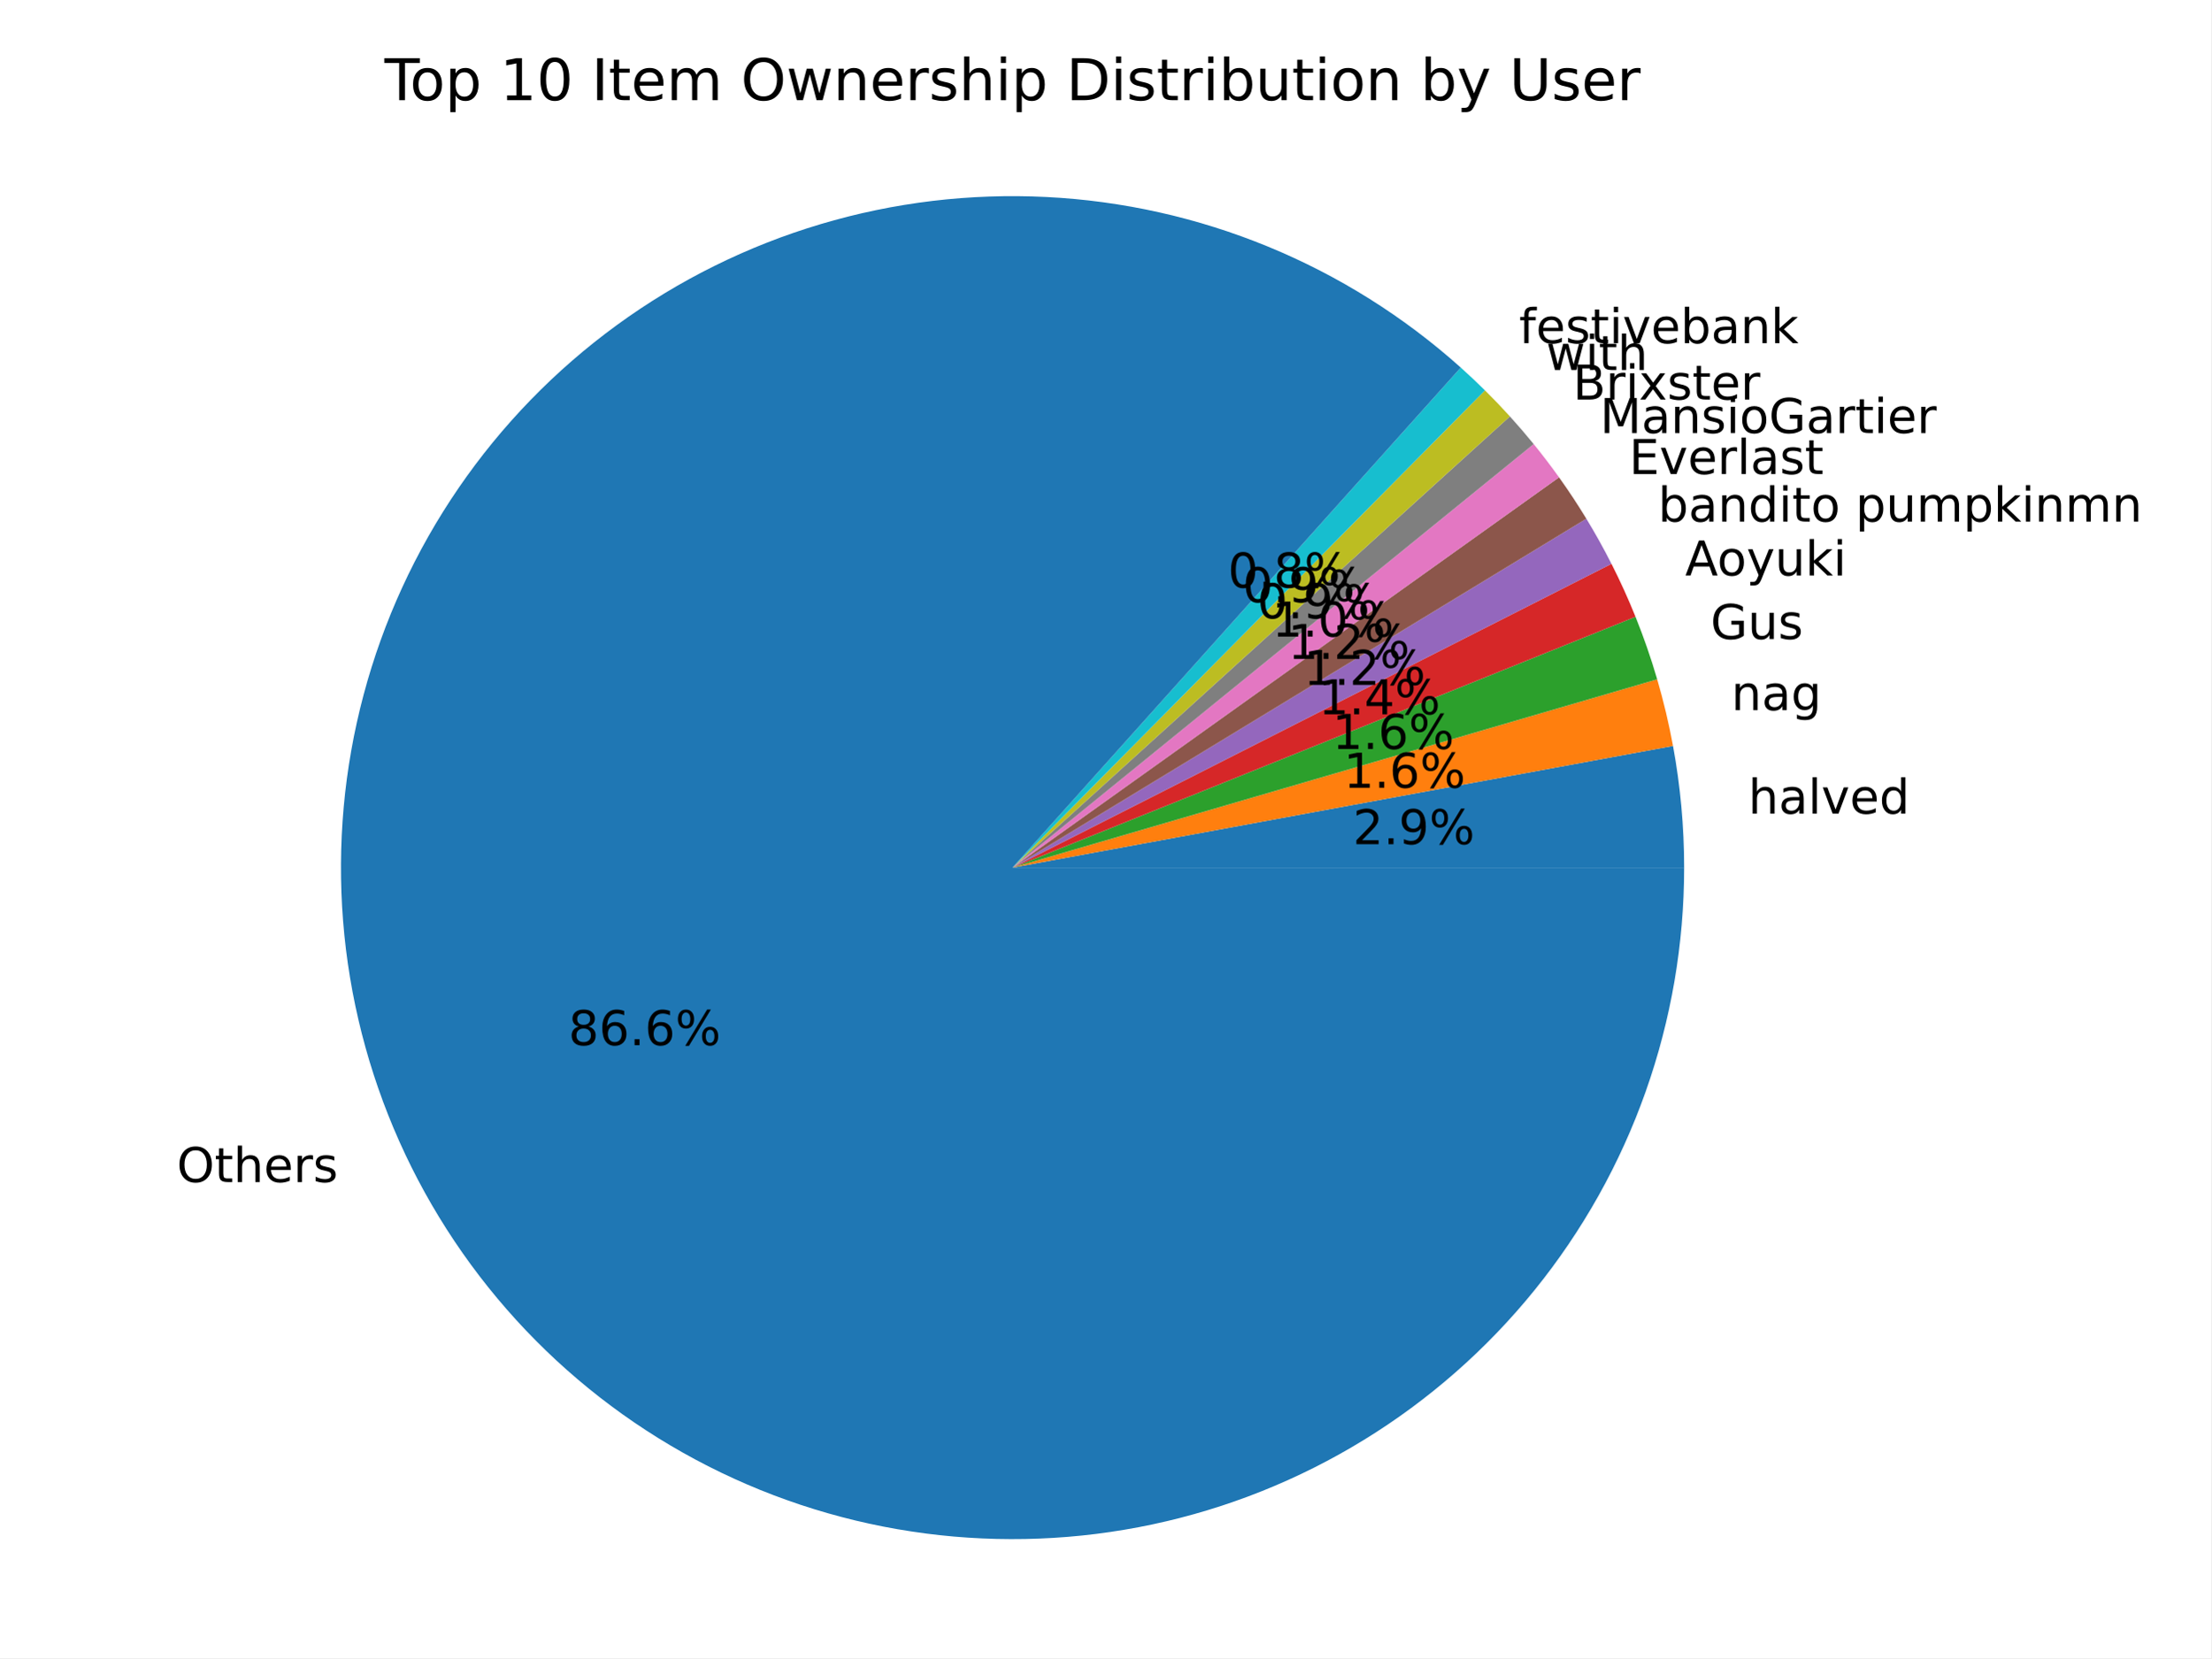
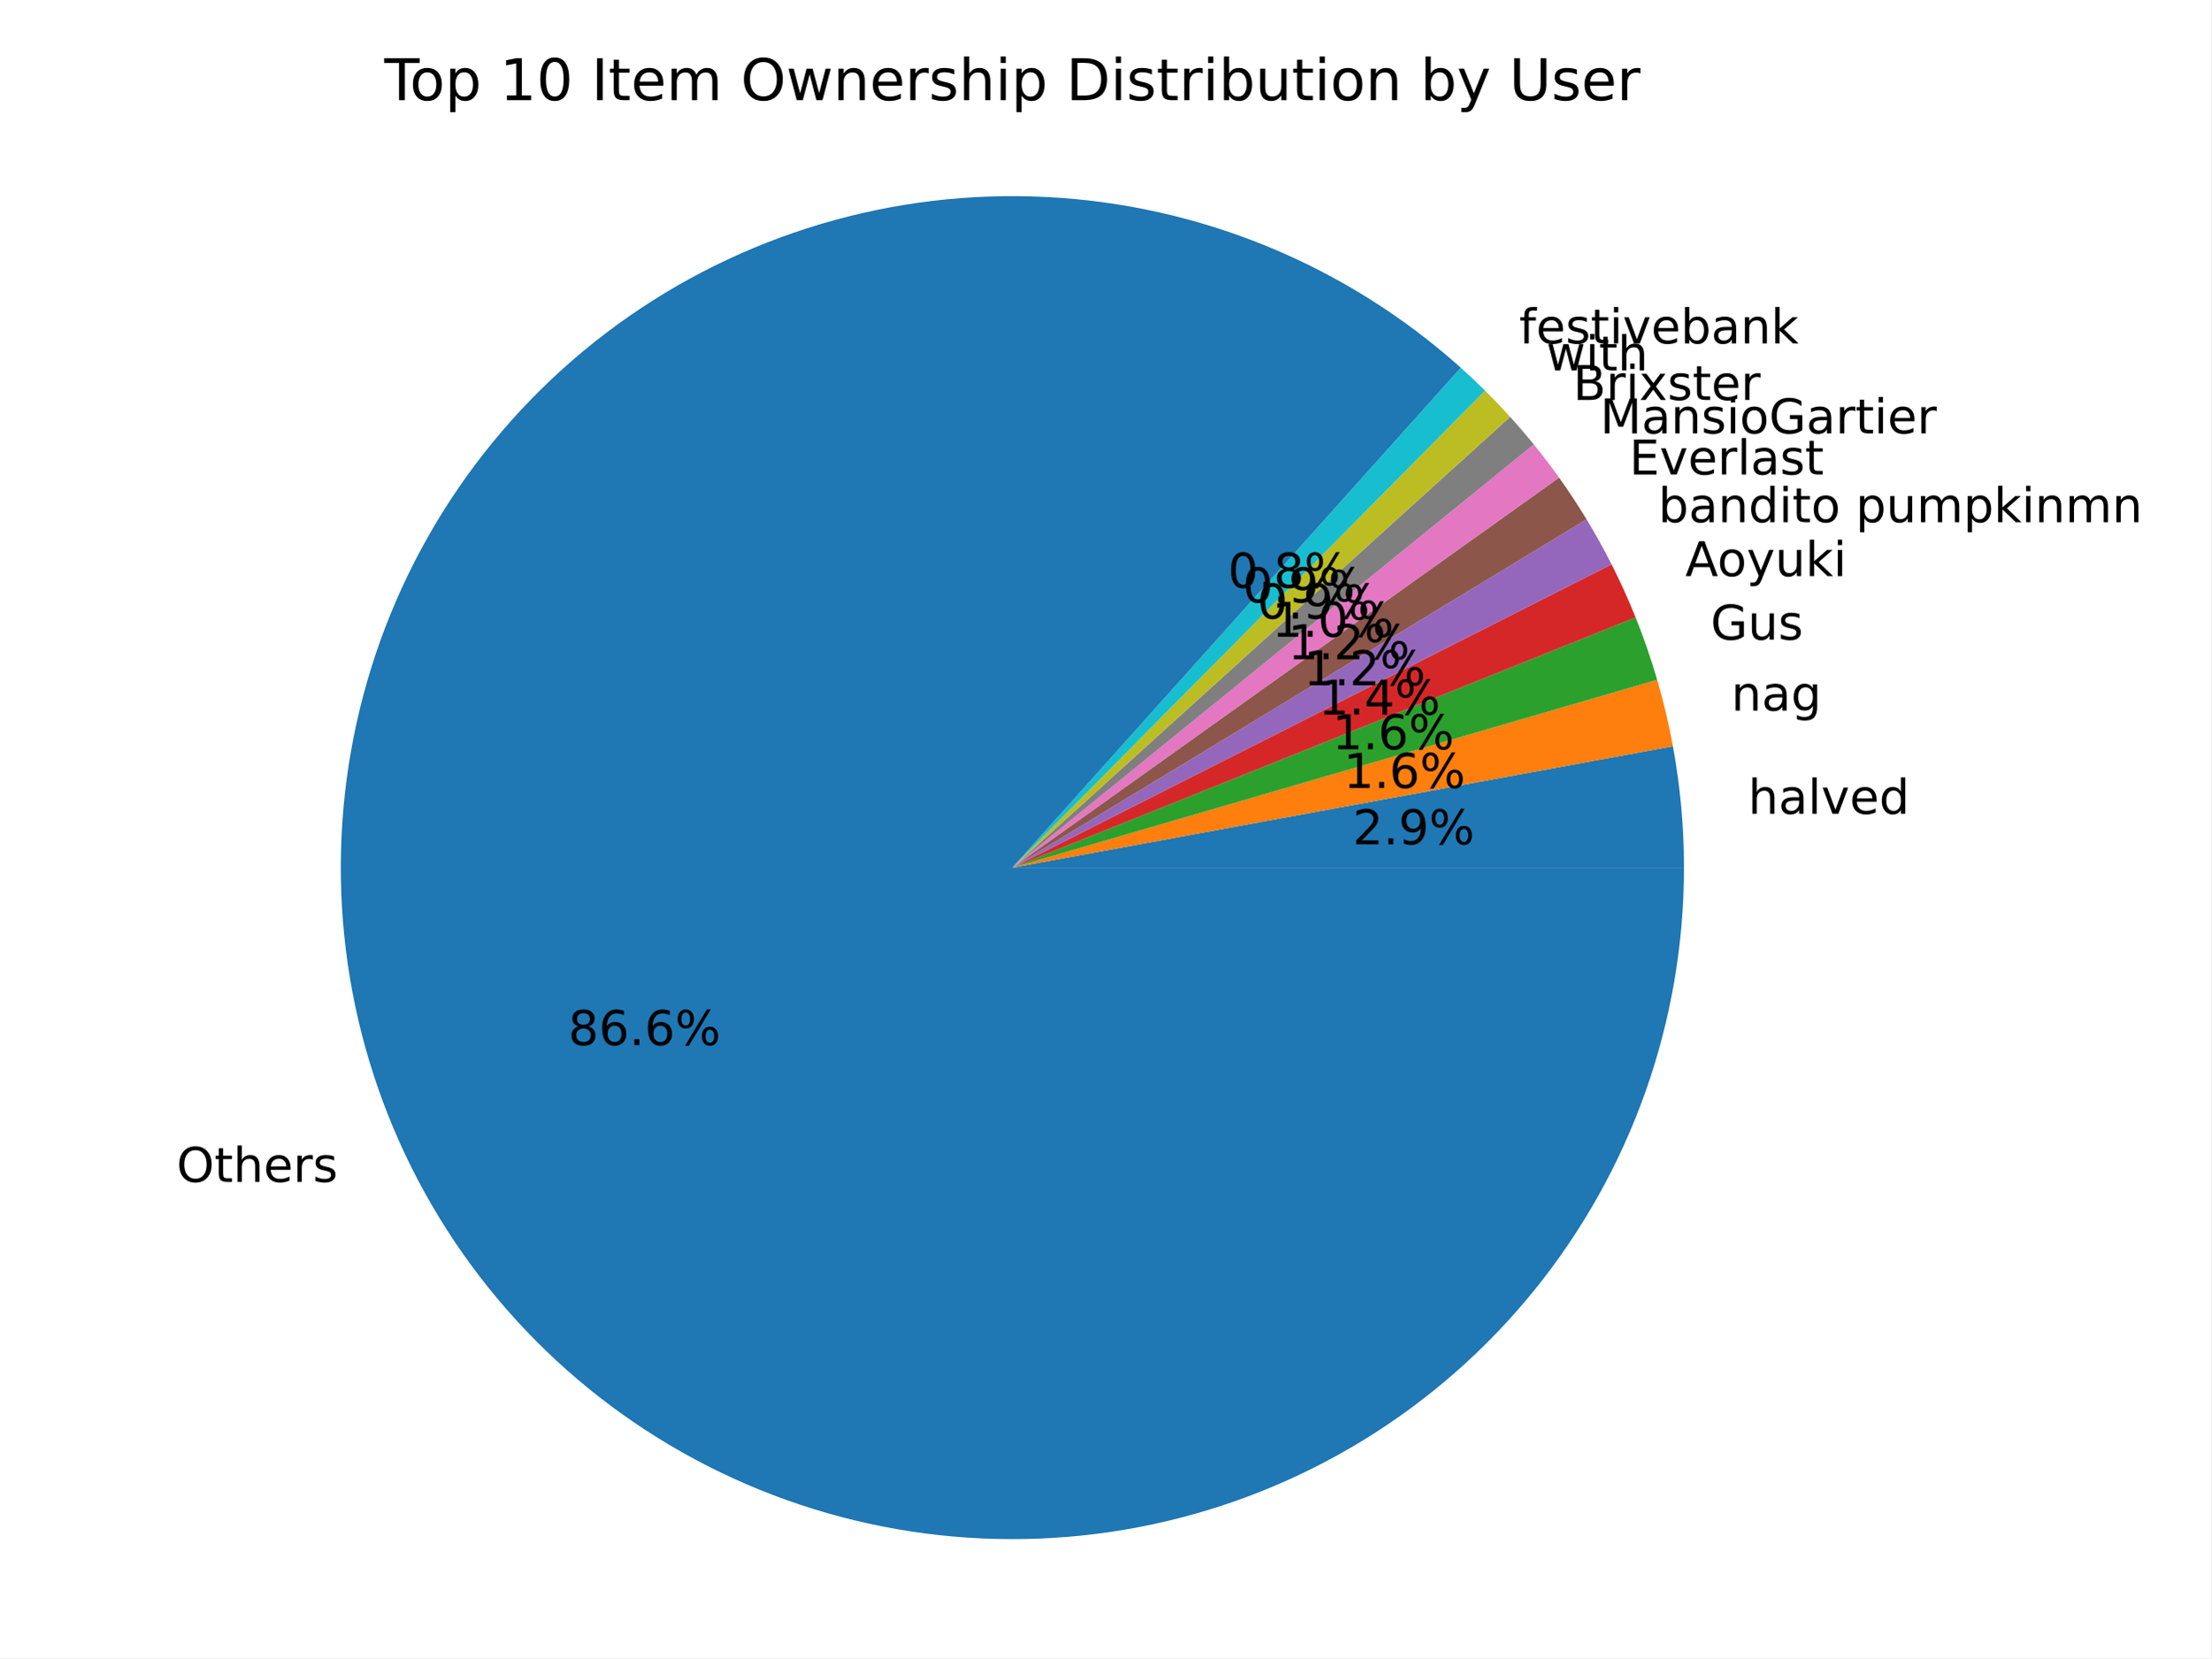
<svg xmlns="http://www.w3.org/2000/svg" xmlns:xlink="http://www.w3.org/1999/xlink" width="460.8pt" height="345.6pt" viewBox="0 0 460.8 345.6" version="1.1">
  <defs>
    <style type="text/css">*{stroke-linejoin: round; stroke-linecap: butt}</style>
  </defs>
  <g id="figure_1">
    <g id="patch_1">
      <path d="M 0 345.6  L 460.8 345.6  L 460.8 0  L 0 0  z " style="fill: #ffffff" />
    </g>
    <g id="axes_1">
      <g id="patch_2">
-         <path d="M 350.981 180.84  C 350.981 176.588 350.787 172.337 350.4 168.103  C 350.013 163.868 349.433 159.653 348.663 155.471  L 211.017 180.84  z " style="fill: #1f77b4" />
+         <path d="M 350.949 180.84  C 350.949 176.599 350.756 172.36 350.371 168.137  C 349.986 163.913 349.41 159.709 348.643 155.538  L 210.985 180.84  z " style="fill: #1f77b4" />
      </g>
      <g id="patch_3">
-         <path d="M 348.663 155.471  C 348.231 153.131 347.74 150.802 347.19 148.487  C 346.64 146.171 346.031 143.87 345.364 141.586  L 211.017 180.84  z " style="fill: #ff7f0e" />
+         <path d="M 348.643 155.538  C 348.214 153.204 347.726 150.881 347.179 148.572  C 346.631 146.262 346.026 143.967 345.362 141.689  L 210.985 180.84  z " style="fill: #ff7f0e" />
      </g>
      <g id="patch_4">
-         <path d="M 345.364 141.586  C 344.718 139.378 344.019 137.185 343.265 135.011  C 342.512 132.837 341.705 130.682 340.845 128.548  L 211.017 180.84  z " style="fill: #2ca02c" />
+         <path d="M 345.362 141.689  C 344.72 139.485 344.024 137.298 343.274 135.129  C 342.525 132.961 341.722 130.81 340.867 128.681  L 210.985 180.84  z " style="fill: #2ca02c" />
      </g>
      <g id="patch_5">
-         <path d="M 340.845 128.548  C 340.09 126.673 339.295 124.815 338.459 122.975  C 337.624 121.135 336.749 119.313 335.834 117.511  L 211.017 180.84  z " style="fill: #d62728" />
+         <path d="M 340.867 128.681  C 340.113 126.802 339.318 124.941 338.483 123.097  C 337.647 121.253 336.772 119.427 335.858 117.621  L 210.985 180.84  z " style="fill: #d62728" />
      </g>
      <g id="patch_6">
-         <path d="M 335.834 117.511  C 335.023 115.911 334.18 114.328 333.308 112.761  C 332.436 111.194 331.533 109.644 330.601 108.111  L 211.017 180.84  z " style="fill: #9467bd" />
+         <path d="M 335.858 117.621  C 335.05 116.025 334.212 114.445 333.343 112.881  C 332.475 111.318 331.576 109.771 330.649 108.242  L 210.985 180.84  z " style="fill: #9467bd" />
      </g>
      <g id="patch_7">
-         <path d="M 330.601 108.111  C 329.706 106.639 328.783 105.183 327.834 103.744  C 326.885 102.306 325.909 100.885 324.907 99.483  L 211.017 180.84  z " style="fill: #8c564b" />
+         <path d="M 330.649 108.242  C 329.748 106.757 328.82 105.29 327.865 103.84  C 326.909 102.39 325.927 100.958 324.919 99.544  L 210.985 180.84  z " style="fill: #8c564b" />
      </g>
      <g id="patch_8">
-         <path d="M 324.907 99.483  C 324.063 98.301 323.2 97.133 322.32 95.978  C 321.439 94.823 320.541 93.682 319.625 92.555  L 211.017 180.84  z " style="fill: #e377c2" />
+         <path d="M 324.919 99.544  C 324.078 98.365 323.218 97.199 322.341 96.047  C 321.463 94.895 320.568 93.756 319.655 92.632  L 210.985 180.84  z " style="fill: #e377c2" />
      </g>
      <g id="patch_9">
-         <path d="M 319.625 92.555  C 318.825 91.571 318.011 90.597 317.184 89.635  C 316.358 88.673 315.518 87.722 314.666 86.782  L 211.017 180.84  z " style="fill: #7f7f7f" />
+         <path d="M 319.655 92.632  C 318.858 91.649 318.047 90.678 317.224 89.718  C 316.4 88.757 315.563 87.808 314.714 86.871  L 210.985 180.84  z " style="fill: #7f7f7f" />
      </g>
      <g id="patch_10">
-         <path d="M 314.666 86.782  C 313.825 85.856 312.972 84.941 312.107 84.037  C 311.241 83.134 310.364 82.242 309.475 81.362  L 211.017 180.84  z " style="fill: #bcbd22" />
+         <path d="M 314.714 86.871  C 313.87 85.94 313.014 85.02 312.146 84.112  C 311.278 83.204 310.397 82.307 309.505 81.423  L 210.985 180.84  z " style="fill: #bcbd22" />
      </g>
      <g id="patch_11">
-         <path d="M 309.475 81.362  C 308.654 80.549 307.823 79.747 306.983 78.955  C 306.142 78.164 305.292 77.382 304.432 76.612  L 211.017 180.84  z " style="fill: #17becf" />
+         <path d="M 309.505 81.423  C 308.681 80.606 307.846 79.8 307.002 79.004  C 306.158 78.207 305.303 77.422 304.44 76.647  L 210.985 180.84  z " style="fill: #17becf" />
      </g>
      <g id="patch_12">
-         <path d="M 304.432 76.612  C 292.584 65.993 279.012 57.472 264.3 51.415  C 249.588 45.359 233.951 41.854 218.061 41.054  C 202.171 40.253 186.261 42.167 171.015 46.715  C 155.769 51.262 141.409 58.375 128.554 67.749  C 115.698 77.123 104.535 88.62 95.544 101.746  C 86.554 114.872 79.867 129.436 75.771 144.809  C 71.675 160.183 70.231 176.143 71.499 192.002  C 72.768 207.861 76.732 223.388 83.22 237.915  C 89.708 252.442 98.625 265.757 109.588 277.287  C 120.552 288.816 133.401 298.393 147.583 305.603  C 161.765 312.814 177.073 317.554 192.848 319.619  C 208.623 321.685 224.636 321.045 240.196 317.728  C 255.756 314.412 270.638 308.466 284.2 300.147  C 297.761 291.828 309.806 281.258 319.815 268.891  C 329.824 256.524 337.651 242.54 342.96 227.542  C 348.268 212.544 350.981 196.75 350.981 180.84  L 211.017 180.84  z " style="fill: #1f77b4" />
+         <path d="M 304.44 76.647  C 292.595 66.023 279.025 57.497 264.314 51.434  C 249.604 45.372 233.966 41.862 218.076 41.056  C 202.185 40.25 186.273 42.16 171.024 46.702  C 155.776 51.245 141.413 58.355 128.554 67.726  C 115.695 77.096 104.528 88.592 95.533 101.716  C 86.538 114.841 79.847 129.403 75.748 144.777  C 71.648 160.151 70.2 176.112 71.465 191.972  C 72.731 207.833 76.691 223.362 83.177 237.891  C 89.663 252.42 98.578 265.738 109.54 277.27  C 120.502 288.802 133.351 298.381 147.533 305.594  C 161.715 312.807 177.024 317.55 192.8 319.617  C 208.576 321.685 224.59 321.047 240.151 317.731  C 255.713 314.416 270.596 308.471 284.159 300.152  C 297.723 291.834 309.769 281.263 319.779 268.896  C 329.789 256.528 337.617 242.544 342.927 227.545  C 348.236 212.546 350.949 196.751 350.949 180.84  L 210.985 180.84  z " style="fill: #1f77b4" />
      </g>
      <g id="matplotlib.axis_1" />
      <g id="matplotlib.axis_2" />
      <g id="text_1">
-         <g transform="translate(364.3385 169.5882) scale(0.1 -0.1)">
+         <g transform="translate(364.31 169.6256) scale(0.1 -0.1)">
          <defs>
            <path id="DejaVuSans-68" d="M 3513 2113  L 3513 0  L 2938 0  L 2938 2094  Q 2938 2591 2744 2837  Q 2550 3084 2163 3084  Q 1697 3084 1428 2787  Q 1159 2491 1159 1978  L 1159 0  L 581 0  L 581 4863  L 1159 4863  L 1159 2956  Q 1366 3272 1645 3428  Q 1925 3584 2291 3584  Q 2894 3584 3203 3211  Q 3513 2838 3513 2113  z " transform="scale(0.015625)" />
            <path id="DejaVuSans-61" d="M 2194 1759  Q 1497 1759 1228 1600  Q 959 1441 959 1056  Q 959 750 1161 570  Q 1363 391 1709 391  Q 2188 391 2477 730  Q 2766 1069 2766 1631  L 2766 1759  L 2194 1759  z M 3341 1997  L 3341 0  L 2766 0  L 2766 531  Q 2569 213 2275 61  Q 1981 -91 1556 -91  Q 1019 -91 701 211  Q 384 513 384 1019  Q 384 1609 779 1909  Q 1175 2209 1959 2209  L 2766 2209  L 2766 2266  Q 2766 2663 2505 2880  Q 2244 3097 1772 3097  Q 1472 3097 1187 3025  Q 903 2953 641 2809  L 641 3341  Q 956 3463 1253 3523  Q 1550 3584 1831 3584  Q 2591 3584 2966 3190  Q 3341 2797 3341 1997  z " transform="scale(0.015625)" />
            <path id="DejaVuSans-6c" d="M 603 4863  L 1178 4863  L 1178 0  L 603 0  L 603 4863  z " transform="scale(0.015625)" />
            <path id="DejaVuSans-76" d="M 191 3500  L 800 3500  L 1894 563  L 2988 3500  L 3597 3500  L 2284 0  L 1503 0  L 191 3500  z " transform="scale(0.015625)" />
            <path id="DejaVuSans-65" d="M 3597 1894  L 3597 1613  L 953 1613  Q 991 1019 1311 708  Q 1631 397 2203 397  Q 2534 397 2845 478  Q 3156 559 3463 722  L 3463 178  Q 3153 47 2828 -22  Q 2503 -91 2169 -91  Q 1331 -91 842 396  Q 353 884 353 1716  Q 353 2575 817 3079  Q 1281 3584 2069 3584  Q 2775 3584 3186 3129  Q 3597 2675 3597 1894  z M 3022 2063  Q 3016 2534 2758 2815  Q 2500 3097 2075 3097  Q 1594 3097 1305 2825  Q 1016 2553 972 2059  L 3022 2063  z " transform="scale(0.015625)" />
            <path id="DejaVuSans-64" d="M 2906 2969  L 2906 4863  L 3481 4863  L 3481 0  L 2906 0  L 2906 525  Q 2725 213 2448 61  Q 2172 -91 1784 -91  Q 1150 -91 751 415  Q 353 922 353 1747  Q 353 2572 751 3078  Q 1150 3584 1784 3584  Q 2172 3584 2448 3432  Q 2725 3281 2906 2969  z M 947 1747  Q 947 1113 1208 752  Q 1469 391 1925 391  Q 2381 391 2643 752  Q 2906 1113 2906 1747  Q 2906 2381 2643 2742  Q 2381 3103 1925 3103  Q 1469 3103 1208 2742  Q 947 2381 947 1747  z " transform="scale(0.015625)" />
          </defs>
          <use xlink:href="#DejaVuSans-68" />
          <use xlink:href="#DejaVuSans-61" x="63.379" />
          <use xlink:href="#DejaVuSans-6c" x="124.658" />
          <use xlink:href="#DejaVuSans-76" x="152.441" />
          <use xlink:href="#DejaVuSans-65" x="211.621" />
          <use xlink:href="#DejaVuSans-64" x="273.145" />
        </g>
      </g>
      <g id="text_2">
-         <g transform="translate(281.9447 175.9569) scale(0.1 -0.1)">
+         <g transform="translate(281.9147 175.9773) scale(0.1 -0.1)">
          <defs>
            <path id="DejaVuSans-32" d="M 1228 531  L 3431 531  L 3431 0  L 469 0  L 469 531  Q 828 903 1448 1529  Q 2069 2156 2228 2338  Q 2531 2678 2651 2914  Q 2772 3150 2772 3378  Q 2772 3750 2511 3984  Q 2250 4219 1831 4219  Q 1534 4219 1204 4116  Q 875 4013 500 3803  L 500 4441  Q 881 4594 1212 4672  Q 1544 4750 1819 4750  Q 2544 4750 2975 4387  Q 3406 4025 3406 3419  Q 3406 3131 3298 2873  Q 3191 2616 2906 2266  Q 2828 2175 2409 1742  Q 1991 1309 1228 531  z " transform="scale(0.015625)" />
            <path id="DejaVuSans-2e" d="M 684 794  L 1344 794  L 1344 0  L 684 0  L 684 794  z " transform="scale(0.015625)" />
            <path id="DejaVuSans-39" d="M 703 97  L 703 672  Q 941 559 1184 500  Q 1428 441 1663 441  Q 2288 441 2617 861  Q 2947 1281 2994 2138  Q 2813 1869 2534 1725  Q 2256 1581 1919 1581  Q 1219 1581 811 2004  Q 403 2428 403 3163  Q 403 3881 828 4315  Q 1253 4750 1959 4750  Q 2769 4750 3195 4129  Q 3622 3509 3622 2328  Q 3622 1225 3098 567  Q 2575 -91 1691 -91  Q 1453 -91 1209 -44  Q 966 3 703 97  z M 1959 2075  Q 2384 2075 2632 2365  Q 2881 2656 2881 3163  Q 2881 3666 2632 3958  Q 2384 4250 1959 4250  Q 1534 4250 1286 3958  Q 1038 3666 1038 3163  Q 1038 2656 1286 2365  Q 1534 2075 1959 2075  z " transform="scale(0.015625)" />
            <path id="DejaVuSans-25" d="M 4653 2053  Q 4381 2053 4226 1822  Q 4072 1591 4072 1178  Q 4072 772 4226 539  Q 4381 306 4653 306  Q 4919 306 5073 539  Q 5228 772 5228 1178  Q 5228 1588 5073 1820  Q 4919 2053 4653 2053  z M 4653 2450  Q 5147 2450 5437 2106  Q 5728 1763 5728 1178  Q 5728 594 5436 251  Q 5144 -91 4653 -91  Q 4153 -91 3862 251  Q 3572 594 3572 1178  Q 3572 1766 3864 2108  Q 4156 2450 4653 2450  z M 1428 4353  Q 1159 4353 1004 4120  Q 850 3888 850 3481  Q 850 3069 1003 2837  Q 1156 2606 1428 2606  Q 1700 2606 1854 2837  Q 2009 3069 2009 3481  Q 2009 3884 1853 4118  Q 1697 4353 1428 4353  z M 4250 4750  L 4750 4750  L 1831 -91  L 1331 -91  L 4250 4750  z M 1428 4750  Q 1922 4750 2215 4408  Q 2509 4066 2509 3481  Q 2509 2891 2217 2550  Q 1925 2209 1428 2209  Q 931 2209 642 2551  Q 353 2894 353 3481  Q 353 4063 643 4406  Q 934 4750 1428 4750  z " transform="scale(0.015625)" />
          </defs>
          <use xlink:href="#DejaVuSans-32" />
          <use xlink:href="#DejaVuSans-2e" x="63.623" />
          <use xlink:href="#DejaVuSans-39" x="95.41" />
          <use xlink:href="#DejaVuSans-25" x="159.033" />
        </g>
      </g>
      <g id="text_3">
-         <g transform="translate(360.8076 148.0105) scale(0.1 -0.1)">
+         <g transform="translate(360.7979 148.1041) scale(0.1 -0.1)">
          <defs>
            <path id="DejaVuSans-6e" d="M 3513 2113  L 3513 0  L 2938 0  L 2938 2094  Q 2938 2591 2744 2837  Q 2550 3084 2163 3084  Q 1697 3084 1428 2787  Q 1159 2491 1159 1978  L 1159 0  L 581 0  L 581 3500  L 1159 3500  L 1159 2956  Q 1366 3272 1645 3428  Q 1925 3584 2291 3584  Q 2894 3584 3203 3211  Q 3513 2838 3513 2113  z " transform="scale(0.015625)" />
            <path id="DejaVuSans-67" d="M 2906 1791  Q 2906 2416 2648 2759  Q 2391 3103 1925 3103  Q 1463 3103 1205 2759  Q 947 2416 947 1791  Q 947 1169 1205 825  Q 1463 481 1925 481  Q 2391 481 2648 825  Q 2906 1169 2906 1791  z M 3481 434  Q 3481 -459 3084 -895  Q 2688 -1331 1869 -1331  Q 1566 -1331 1297 -1286  Q 1028 -1241 775 -1147  L 775 -588  Q 1028 -725 1275 -790  Q 1522 -856 1778 -856  Q 2344 -856 2625 -561  Q 2906 -266 2906 331  L 2906 616  Q 2728 306 2450 153  Q 2172 0 1784 0  Q 1141 0 747 490  Q 353 981 353 1791  Q 353 2603 747 3093  Q 1141 3584 1784 3584  Q 2172 3584 2450 3431  Q 2728 3278 2906 2969  L 2906 3500  L 3481 3500  L 3481 434  z " transform="scale(0.015625)" />
          </defs>
          <use xlink:href="#DejaVuSans-6e" />
          <use xlink:href="#DejaVuSans-61" x="63.379" />
          <use xlink:href="#DejaVuSans-67" x="124.658" />
        </g>
      </g>
      <g id="text_4">
-         <g transform="translate(280.0188 164.1873) scale(0.1 -0.1)">
+         <g transform="translate(279.999 164.2383) scale(0.1 -0.1)">
          <defs>
            <path id="DejaVuSans-31" d="M 794 531  L 1825 531  L 1825 4091  L 703 3866  L 703 4441  L 1819 4666  L 2450 4666  L 2450 531  L 3481 531  L 3481 0  L 794 0  L 794 531  z " transform="scale(0.015625)" />
            <path id="DejaVuSans-36" d="M 2113 2584  Q 1688 2584 1439 2293  Q 1191 2003 1191 1497  Q 1191 994 1439 701  Q 1688 409 2113 409  Q 2538 409 2786 701  Q 3034 994 3034 1497  Q 3034 2003 2786 2293  Q 2538 2584 2113 2584  z M 3366 4563  L 3366 3988  Q 3128 4100 2886 4159  Q 2644 4219 2406 4219  Q 1781 4219 1451 3797  Q 1122 3375 1075 2522  Q 1259 2794 1537 2939  Q 1816 3084 2150 3084  Q 2853 3084 3261 2657  Q 3669 2231 3669 1497  Q 3669 778 3244 343  Q 2819 -91 2113 -91  Q 1303 -91 875 529  Q 447 1150 447 2328  Q 447 3434 972 4092  Q 1497 4750 2381 4750  Q 2619 4750 2861 4703  Q 3103 4656 3366 4563  z " transform="scale(0.015625)" />
          </defs>
          <use xlink:href="#DejaVuSans-31" />
          <use xlink:href="#DejaVuSans-2e" x="63.623" />
          <use xlink:href="#DejaVuSans-36" x="95.41" />
          <use xlink:href="#DejaVuSans-25" x="159.033" />
        </g>
      </g>
      <g id="text_5">
-         <g transform="translate(356.4902 133.1878) scale(0.1 -0.1)">
+         <g transform="translate(356.5033 133.3178) scale(0.1 -0.1)">
          <defs>
            <path id="DejaVuSans-47" d="M 3809 666  L 3809 1919  L 2778 1919  L 2778 2438  L 4434 2438  L 4434 434  Q 4069 175 3628 42  Q 3188 -91 2688 -91  Q 1594 -91 976 548  Q 359 1188 359 2328  Q 359 3472 976 4111  Q 1594 4750 2688 4750  Q 3144 4750 3555 4637  Q 3966 4525 4313 4306  L 4313 3634  Q 3963 3931 3569 4081  Q 3175 4231 2741 4231  Q 1884 4231 1454 3753  Q 1025 3275 1025 2328  Q 1025 1384 1454 906  Q 1884 428 2741 428  Q 3075 428 3337 486  Q 3600 544 3809 666  z " transform="scale(0.015625)" />
            <path id="DejaVuSans-75" d="M 544 1381  L 544 3500  L 1119 3500  L 1119 1403  Q 1119 906 1312 657  Q 1506 409 1894 409  Q 2359 409 2629 706  Q 2900 1003 2900 1516  L 2900 3500  L 3475 3500  L 3475 0  L 2900 0  L 2900 538  Q 2691 219 2414 64  Q 2138 -91 1772 -91  Q 1169 -91 856 284  Q 544 659 544 1381  z M 1991 3584  L 1991 3584  z " transform="scale(0.015625)" />
            <path id="DejaVuSans-73" d="M 2834 3397  L 2834 2853  Q 2591 2978 2328 3040  Q 2066 3103 1784 3103  Q 1356 3103 1142 2972  Q 928 2841 928 2578  Q 928 2378 1081 2264  Q 1234 2150 1697 2047  L 1894 2003  Q 2506 1872 2764 1633  Q 3022 1394 3022 966  Q 3022 478 2636 193  Q 2250 -91 1575 -91  Q 1294 -91 989 -36  Q 684 19 347 128  L 347 722  Q 666 556 975 473  Q 1284 391 1588 391  Q 1994 391 2212 530  Q 2431 669 2431 922  Q 2431 1156 2273 1281  Q 2116 1406 1581 1522  L 1381 1569  Q 847 1681 609 1914  Q 372 2147 372 2553  Q 372 3047 722 3315  Q 1072 3584 1716 3584  Q 2034 3584 2315 3537  Q 2597 3491 2834 3397  z " transform="scale(0.015625)" />
          </defs>
          <use xlink:href="#DejaVuSans-47" />
          <use xlink:href="#DejaVuSans-75" x="77.49" />
          <use xlink:href="#DejaVuSans-73" x="140.869" />
        </g>
      </g>
      <g id="text_6">
-         <g transform="translate(277.6638 156.1021) scale(0.1 -0.1)">
+         <g transform="translate(277.6565 156.1731) scale(0.1 -0.1)">
          <use xlink:href="#DejaVuSans-31" />
          <use xlink:href="#DejaVuSans-2e" x="63.623" />
          <use xlink:href="#DejaVuSans-36" x="95.41" />
          <use xlink:href="#DejaVuSans-25" x="159.033" />
        </g>
      </g>
      <g id="text_7">
-         <g transform="translate(351.2035 119.9478) scale(0.1 -0.1)">
+         <g transform="translate(351.2323 120.0817) scale(0.1 -0.1)">
          <defs>
            <path id="DejaVuSans-41" d="M 2188 4044  L 1331 1722  L 3047 1722  L 2188 4044  z M 1831 4666  L 2547 4666  L 4325 0  L 3669 0  L 3244 1197  L 1141 1197  L 716 0  L 50 0  L 1831 4666  z " transform="scale(0.015625)" />
            <path id="DejaVuSans-6f" d="M 1959 3097  Q 1497 3097 1228 2736  Q 959 2375 959 1747  Q 959 1119 1226 758  Q 1494 397 1959 397  Q 2419 397 2687 759  Q 2956 1122 2956 1747  Q 2956 2369 2687 2733  Q 2419 3097 1959 3097  z M 1959 3584  Q 2709 3584 3137 3096  Q 3566 2609 3566 1747  Q 3566 888 3137 398  Q 2709 -91 1959 -91  Q 1206 -91 779 398  Q 353 888 353 1747  Q 353 2609 779 3096  Q 1206 3584 1959 3584  z " transform="scale(0.015625)" />
            <path id="DejaVuSans-79" d="M 2059 -325  Q 1816 -950 1584 -1140  Q 1353 -1331 966 -1331  L 506 -1331  L 506 -850  L 844 -850  Q 1081 -850 1212 -737  Q 1344 -625 1503 -206  L 1606 56  L 191 3500  L 800 3500  L 1894 763  L 2988 3500  L 3597 3500  L 2059 -325  z " transform="scale(0.015625)" />
            <path id="DejaVuSans-6b" d="M 581 4863  L 1159 4863  L 1159 1991  L 2875 3500  L 3609 3500  L 1753 1863  L 3688 0  L 2938 0  L 1159 1709  L 1159 0  L 581 0  L 581 4863  z " transform="scale(0.015625)" />
            <path id="DejaVuSans-69" d="M 603 3500  L 1178 3500  L 1178 0  L 603 0  L 603 3500  z M 603 4863  L 1178 4863  L 1178 4134  L 603 4134  L 603 4863  z " transform="scale(0.015625)" />
          </defs>
          <use xlink:href="#DejaVuSans-41" />
          <use xlink:href="#DejaVuSans-6f" x="66.658" />
          <use xlink:href="#DejaVuSans-79" x="127.84" />
          <use xlink:href="#DejaVuSans-75" x="187.02" />
          <use xlink:href="#DejaVuSans-6b" x="250.398" />
          <use xlink:href="#DejaVuSans-69" x="308.309" />
        </g>
      </g>
      <g id="text_8">
-         <g transform="translate(274.7802 148.8803) scale(0.1 -0.1)">
+         <g transform="translate(274.7814 148.9534) scale(0.1 -0.1)">
          <defs>
            <path id="DejaVuSans-34" d="M 2419 4116  L 825 1625  L 2419 1625  L 2419 4116  z M 2253 4666  L 3047 4666  L 3047 1625  L 3713 1625  L 3713 1100  L 3047 1100  L 3047 0  L 2419 0  L 2419 1100  L 313 1100  L 313 1709  L 2253 4666  z " transform="scale(0.015625)" />
          </defs>
          <use xlink:href="#DejaVuSans-31" />
          <use xlink:href="#DejaVuSans-2e" x="63.623" />
          <use xlink:href="#DejaVuSans-34" x="95.41" />
          <use xlink:href="#DejaVuSans-25" x="159.033" />
        </g>
      </g>
      <g id="text_9">
-         <g transform="translate(345.5372 108.7122) scale(0.1 -0.1)">
+         <g transform="translate(345.5791 108.8449) scale(0.1 -0.1)">
          <defs>
            <path id="DejaVuSans-62" d="M 3116 1747  Q 3116 2381 2855 2742  Q 2594 3103 2138 3103  Q 1681 3103 1420 2742  Q 1159 2381 1159 1747  Q 1159 1113 1420 752  Q 1681 391 2138 391  Q 2594 391 2855 752  Q 3116 1113 3116 1747  z M 1159 2969  Q 1341 3281 1617 3432  Q 1894 3584 2278 3584  Q 2916 3584 3314 3078  Q 3713 2572 3713 1747  Q 3713 922 3314 415  Q 2916 -91 2278 -91  Q 1894 -91 1617 61  Q 1341 213 1159 525  L 1159 0  L 581 0  L 581 4863  L 1159 4863  L 1159 2969  z " transform="scale(0.015625)" />
            <path id="DejaVuSans-74" d="M 1172 4494  L 1172 3500  L 2356 3500  L 2356 3053  L 1172 3053  L 1172 1153  Q 1172 725 1289 603  Q 1406 481 1766 481  L 2356 481  L 2356 0  L 1766 0  Q 1100 0 847 248  Q 594 497 594 1153  L 594 3053  L 172 3053  L 172 3500  L 594 3500  L 594 4494  L 1172 4494  z " transform="scale(0.015625)" />
            <path id="DejaVuSans-20" transform="scale(0.015625)" />
            <path id="DejaVuSans-70" d="M 1159 525  L 1159 -1331  L 581 -1331  L 581 3500  L 1159 3500  L 1159 2969  Q 1341 3281 1617 3432  Q 1894 3584 2278 3584  Q 2916 3584 3314 3078  Q 3713 2572 3713 1747  Q 3713 922 3314 415  Q 2916 -91 2278 -91  Q 1894 -91 1617 61  Q 1341 213 1159 525  z M 3116 1747  Q 3116 2381 2855 2742  Q 2594 3103 2138 3103  Q 1681 3103 1420 2742  Q 1159 2381 1159 1747  Q 1159 1113 1420 752  Q 1681 391 2138 391  Q 2594 391 2855 752  Q 3116 1113 3116 1747  z " transform="scale(0.015625)" />
            <path id="DejaVuSans-6d" d="M 3328 2828  Q 3544 3216 3844 3400  Q 4144 3584 4550 3584  Q 5097 3584 5394 3201  Q 5691 2819 5691 2113  L 5691 0  L 5113 0  L 5113 2094  Q 5113 2597 4934 2840  Q 4756 3084 4391 3084  Q 3944 3084 3684 2787  Q 3425 2491 3425 1978  L 3425 0  L 2847 0  L 2847 2094  Q 2847 2600 2669 2842  Q 2491 3084 2119 3084  Q 1678 3084 1418 2786  Q 1159 2488 1159 1978  L 1159 0  L 581 0  L 581 3500  L 1159 3500  L 1159 2956  Q 1356 3278 1631 3431  Q 1906 3584 2284 3584  Q 2666 3584 2933 3390  Q 3200 3197 3328 2828  z " transform="scale(0.015625)" />
          </defs>
          <use xlink:href="#DejaVuSans-62" />
          <use xlink:href="#DejaVuSans-61" x="63.477" />
          <use xlink:href="#DejaVuSans-6e" x="124.756" />
          <use xlink:href="#DejaVuSans-64" x="188.135" />
          <use xlink:href="#DejaVuSans-69" x="251.611" />
          <use xlink:href="#DejaVuSans-74" x="279.395" />
          <use xlink:href="#DejaVuSans-6f" x="318.604" />
          <use xlink:href="#DejaVuSans-20" x="379.785" />
          <use xlink:href="#DejaVuSans-70" x="411.572" />
          <use xlink:href="#DejaVuSans-75" x="475.049" />
          <use xlink:href="#DejaVuSans-6d" x="538.428" />
          <use xlink:href="#DejaVuSans-70" x="635.84" />
          <use xlink:href="#DejaVuSans-6b" x="699.316" />
          <use xlink:href="#DejaVuSans-69" x="757.227" />
          <use xlink:href="#DejaVuSans-6e" x="785.01" />
          <use xlink:href="#DejaVuSans-6d" x="848.389" />
          <use xlink:href="#DejaVuSans-6e" x="945.801" />
        </g>
      </g>
      <g id="text_10">
-         <g transform="translate(271.6894 142.7518) scale(0.1 -0.1)">
+         <g transform="translate(271.6978 142.8242) scale(0.1 -0.1)">
          <use xlink:href="#DejaVuSans-31" />
          <use xlink:href="#DejaVuSans-2e" x="63.623" />
          <use xlink:href="#DejaVuSans-32" x="95.41" />
          <use xlink:href="#DejaVuSans-25" x="159.033" />
        </g>
      </g>
      <g id="text_11">
-         <g transform="translate(339.5155 98.79429) scale(0.1 -0.1)">
+         <g transform="translate(339.5526 98.899) scale(0.1 -0.1)">
          <defs>
            <path id="DejaVuSans-45" d="M 628 4666  L 3578 4666  L 3578 4134  L 1259 4134  L 1259 2753  L 3481 2753  L 3481 2222  L 1259 2222  L 1259 531  L 3634 531  L 3634 0  L 628 0  L 628 4666  z " transform="scale(0.015625)" />
            <path id="DejaVuSans-72" d="M 2631 2963  Q 2534 3019 2420 3045  Q 2306 3072 2169 3072  Q 1681 3072 1420 2755  Q 1159 2438 1159 1844  L 1159 0  L 581 0  L 581 3500  L 1159 3500  L 1159 2956  Q 1341 3275 1631 3429  Q 1922 3584 2338 3584  Q 2397 3584 2469 3576  Q 2541 3569 2628 3553  L 2631 2963  z " transform="scale(0.015625)" />
          </defs>
          <use xlink:href="#DejaVuSans-45" />
          <use xlink:href="#DejaVuSans-76" x="63.184" />
          <use xlink:href="#DejaVuSans-65" x="122.363" />
          <use xlink:href="#DejaVuSans-72" x="183.887" />
          <use xlink:href="#DejaVuSans-6c" x="225" />
          <use xlink:href="#DejaVuSans-61" x="252.783" />
          <use xlink:href="#DejaVuSans-73" x="314.062" />
          <use xlink:href="#DejaVuSans-74" x="366.162" />
        </g>
      </g>
      <g id="text_12">
-         <g transform="translate(268.4049 137.3421) scale(0.1 -0.1)">
+         <g transform="translate(268.4107 137.3992) scale(0.1 -0.1)">
          <use xlink:href="#DejaVuSans-31" />
          <use xlink:href="#DejaVuSans-2e" x="63.623" />
          <use xlink:href="#DejaVuSans-32" x="95.41" />
          <use xlink:href="#DejaVuSans-25" x="159.033" />
        </g>
      </g>
      <g id="text_13">
-         <g transform="translate(333.4499 90.25091) scale(0.1 -0.1)">
+         <g transform="translate(333.4762 90.32719) scale(0.1 -0.1)">
          <defs>
            <path id="DejaVuSans-4d" d="M 628 4666  L 1569 4666  L 2759 1491  L 3956 4666  L 4897 4666  L 4897 0  L 4281 0  L 4281 4097  L 3078 897  L 2444 897  L 1241 4097  L 1241 0  L 628 0  L 628 4666  z " transform="scale(0.015625)" />
          </defs>
          <use xlink:href="#DejaVuSans-4d" />
          <use xlink:href="#DejaVuSans-61" x="86.279" />
          <use xlink:href="#DejaVuSans-6e" x="147.559" />
          <use xlink:href="#DejaVuSans-73" x="210.938" />
          <use xlink:href="#DejaVuSans-69" x="263.037" />
          <use xlink:href="#DejaVuSans-6f" x="290.82" />
          <use xlink:href="#DejaVuSans-47" x="352.002" />
          <use xlink:href="#DejaVuSans-61" x="429.492" />
          <use xlink:href="#DejaVuSans-72" x="490.771" />
          <use xlink:href="#DejaVuSans-74" x="531.885" />
          <use xlink:href="#DejaVuSans-69" x="571.094" />
          <use xlink:href="#DejaVuSans-65" x="598.877" />
          <use xlink:href="#DejaVuSans-72" x="660.4" />
        </g>
      </g>
      <g id="text_14">
-         <g transform="translate(265.0964 132.682) scale(0.1 -0.1)">
+         <g transform="translate(265.0962 132.7236) scale(0.1 -0.1)">
          <defs>
            <path id="DejaVuSans-30" d="M 2034 4250  Q 1547 4250 1301 3770  Q 1056 3291 1056 2328  Q 1056 1369 1301 889  Q 1547 409 2034 409  Q 2525 409 2770 889  Q 3016 1369 3016 2328  Q 3016 3291 2770 3770  Q 2525 4250 2034 4250  z M 2034 4750  Q 2819 4750 3233 4129  Q 3647 3509 3647 2328  Q 3647 1150 3233 529  Q 2819 -91 2034 -91  Q 1250 -91 836 529  Q 422 1150 422 2328  Q 422 3509 836 4129  Q 1250 4750 2034 4750  z " transform="scale(0.015625)" />
          </defs>
          <use xlink:href="#DejaVuSans-31" />
          <use xlink:href="#DejaVuSans-2e" x="63.623" />
          <use xlink:href="#DejaVuSans-30" x="95.41" />
          <use xlink:href="#DejaVuSans-25" x="159.033" />
        </g>
      </g>
      <g id="text_15">
-         <g transform="translate(327.8011 83.27379) scale(0.1 -0.1)">
+         <g transform="translate(327.8474 83.36482) scale(0.1 -0.1)">
          <defs>
            <path id="DejaVuSans-42" d="M 1259 2228  L 1259 519  L 2272 519  Q 2781 519 3026 730  Q 3272 941 3272 1375  Q 3272 1813 3026 2020  Q 2781 2228 2272 2228  L 1259 2228  z M 1259 4147  L 1259 2741  L 2194 2741  Q 2656 2741 2882 2914  Q 3109 3088 3109 3444  Q 3109 3797 2882 3972  Q 2656 4147 2194 4147  L 1259 4147  z M 628 4666  L 2241 4666  Q 2963 4666 3353 4366  Q 3744 4066 3744 3513  Q 3744 3084 3544 2831  Q 3344 2578 2956 2516  Q 3422 2416 3680 2098  Q 3938 1781 3938 1306  Q 3938 681 3513 340  Q 3088 0 2303 0  L 628 0  L 628 4666  z " transform="scale(0.015625)" />
            <path id="DejaVuSans-78" d="M 3513 3500  L 2247 1797  L 3578 0  L 2900 0  L 1881 1375  L 863 0  L 184 0  L 1544 1831  L 300 3500  L 978 3500  L 1906 2253  L 2834 3500  L 3513 3500  z " transform="scale(0.015625)" />
          </defs>
          <use xlink:href="#DejaVuSans-42" />
          <use xlink:href="#DejaVuSans-72" x="68.604" />
          <use xlink:href="#DejaVuSans-69" x="109.717" />
          <use xlink:href="#DejaVuSans-78" x="137.5" />
          <use xlink:href="#DejaVuSans-73" x="196.68" />
          <use xlink:href="#DejaVuSans-74" x="248.779" />
          <use xlink:href="#DejaVuSans-65" x="287.988" />
          <use xlink:href="#DejaVuSans-72" x="349.512" />
        </g>
      </g>
      <g id="text_16">
-         <g transform="translate(262.0152 128.8763) scale(0.1 -0.1)">
+         <g transform="translate(262.026 128.926) scale(0.1 -0.1)">
          <use xlink:href="#DejaVuSans-30" />
          <use xlink:href="#DejaVuSans-2e" x="63.623" />
          <use xlink:href="#DejaVuSans-39" x="95.41" />
          <use xlink:href="#DejaVuSans-25" x="159.033" />
        </g>
      </g>
      <g id="text_17">
-         <g transform="translate(322.2156 77.11636) scale(0.1 -0.1)">
+         <g transform="translate(322.2621 77.19832) scale(0.1 -0.1)">
          <defs>
            <path id="DejaVuSans-77" d="M 269 3500  L 844 3500  L 1563 769  L 2278 3500  L 2956 3500  L 3675 769  L 4391 3500  L 4966 3500  L 4050 0  L 3372 0  L 2619 2869  L 1863 0  L 1184 0  L 269 3500  z " transform="scale(0.015625)" />
          </defs>
          <use xlink:href="#DejaVuSans-77" />
          <use xlink:href="#DejaVuSans-69" x="81.787" />
          <use xlink:href="#DejaVuSans-74" x="109.57" />
          <use xlink:href="#DejaVuSans-68" x="148.779" />
        </g>
      </g>
      <g id="text_18">
-         <g transform="translate(258.9686 125.5177) scale(0.1 -0.1)">
+         <g transform="translate(258.9794 125.5624) scale(0.1 -0.1)">
          <use xlink:href="#DejaVuSans-30" />
          <use xlink:href="#DejaVuSans-2e" x="63.623" />
          <use xlink:href="#DejaVuSans-39" x="95.41" />
          <use xlink:href="#DejaVuSans-25" x="159.033" />
        </g>
      </g>
      <g id="text_19">
-         <g transform="translate(316.5793 71.52638) scale(0.1 -0.1)">
+         <g transform="translate(316.6035 71.57927) scale(0.1 -0.1)">
          <defs>
            <path id="DejaVuSans-66" d="M 2375 4863  L 2375 4384  L 1825 4384  Q 1516 4384 1395 4259  Q 1275 4134 1275 3809  L 1275 3500  L 2222 3500  L 2222 3053  L 1275 3053  L 1275 0  L 697 0  L 697 3053  L 147 3053  L 147 3500  L 697 3500  L 697 3744  Q 697 4328 969 4595  Q 1241 4863 1831 4863  L 2375 4863  z " transform="scale(0.015625)" />
          </defs>
          <use xlink:href="#DejaVuSans-66" />
          <use xlink:href="#DejaVuSans-65" x="35.205" />
          <use xlink:href="#DejaVuSans-73" x="96.729" />
          <use xlink:href="#DejaVuSans-74" x="148.828" />
          <use xlink:href="#DejaVuSans-69" x="188.037" />
          <use xlink:href="#DejaVuSans-76" x="215.82" />
          <use xlink:href="#DejaVuSans-65" x="275" />
          <use xlink:href="#DejaVuSans-62" x="336.523" />
          <use xlink:href="#DejaVuSans-61" x="400" />
          <use xlink:href="#DejaVuSans-6e" x="461.279" />
          <use xlink:href="#DejaVuSans-6b" x="524.658" />
        </g>
      </g>
      <g id="text_20">
-         <g transform="translate(255.8942 122.4687) scale(0.1 -0.1)">
+         <g transform="translate(255.8929 122.4975) scale(0.1 -0.1)">
          <defs>
            <path id="DejaVuSans-38" d="M 2034 2216  Q 1584 2216 1326 1975  Q 1069 1734 1069 1313  Q 1069 891 1326 650  Q 1584 409 2034 409  Q 2484 409 2743 651  Q 3003 894 3003 1313  Q 3003 1734 2745 1975  Q 2488 2216 2034 2216  z M 1403 2484  Q 997 2584 770 2862  Q 544 3141 544 3541  Q 544 4100 942 4425  Q 1341 4750 2034 4750  Q 2731 4750 3128 4425  Q 3525 4100 3525 3541  Q 3525 3141 3298 2862  Q 3072 2584 2669 2484  Q 3125 2378 3379 2068  Q 3634 1759 3634 1313  Q 3634 634 3220 271  Q 2806 -91 2034 -91  Q 1263 -91 848 271  Q 434 634 434 1313  Q 434 1759 690 2068  Q 947 2378 1403 2484  z M 1172 3481  Q 1172 3119 1398 2916  Q 1625 2713 2034 2713  Q 2441 2713 2670 2916  Q 2900 3119 2900 3481  Q 2900 3844 2670 4047  Q 2441 4250 2034 4250  Q 1625 4250 1398 4047  Q 1172 3844 1172 3481  z " transform="scale(0.015625)" />
          </defs>
          <use xlink:href="#DejaVuSans-30" />
          <use xlink:href="#DejaVuSans-2e" x="63.623" />
          <use xlink:href="#DejaVuSans-38" x="95.41" />
          <use xlink:href="#DejaVuSans-25" x="159.033" />
        </g>
      </g>
      <g id="text_21">
-         <g transform="translate(36.83685 246.3823) scale(0.1 -0.1)">
+         <g transform="translate(36.79301 246.3556) scale(0.1 -0.1)">
          <defs>
            <path id="DejaVuSans-4f" d="M 2522 4238  Q 1834 4238 1429 3725  Q 1025 3213 1025 2328  Q 1025 1447 1429 934  Q 1834 422 2522 422  Q 3209 422 3611 934  Q 4013 1447 4013 2328  Q 4013 3213 3611 3725  Q 3209 4238 2522 4238  z M 2522 4750  Q 3503 4750 4090 4092  Q 4678 3434 4678 2328  Q 4678 1225 4090 567  Q 3503 -91 2522 -91  Q 1538 -91 948 565  Q 359 1222 359 2328  Q 359 3434 948 4092  Q 1538 4750 2522 4750  z " transform="scale(0.015625)" />
          </defs>
          <use xlink:href="#DejaVuSans-4f" />
          <use xlink:href="#DejaVuSans-74" x="78.711" />
          <use xlink:href="#DejaVuSans-68" x="117.92" />
          <use xlink:href="#DejaVuSans-65" x="181.299" />
          <use xlink:href="#DejaVuSans-72" x="242.822" />
          <use xlink:href="#DejaVuSans-73" x="283.936" />
        </g>
      </g>
      <g id="text_22">
-         <g transform="translate(118.4552 217.8446) scale(0.1 -0.1)">
+         <g transform="translate(118.4168 217.83) scale(0.1 -0.1)">
          <use xlink:href="#DejaVuSans-38" />
          <use xlink:href="#DejaVuSans-36" x="63.623" />
          <use xlink:href="#DejaVuSans-2e" x="127.246" />
          <use xlink:href="#DejaVuSans-36" x="159.033" />
          <use xlink:href="#DejaVuSans-25" x="222.656" />
        </g>
      </g>
      <g id="text_23">
-         <g transform="translate(80.12452 20.88) scale(0.12 -0.12)">
+         <g transform="translate(80.09262 20.88) scale(0.12 -0.12)">
          <defs>
            <path id="DejaVuSans-54" d="M -19 4666  L 3928 4666  L 3928 4134  L 2272 4134  L 2272 0  L 1638 0  L 1638 4134  L -19 4134  L -19 4666  z " transform="scale(0.015625)" />
            <path id="DejaVuSans-49" d="M 628 4666  L 1259 4666  L 1259 0  L 628 0  L 628 4666  z " transform="scale(0.015625)" />
            <path id="DejaVuSans-44" d="M 1259 4147  L 1259 519  L 2022 519  Q 2988 519 3436 956  Q 3884 1394 3884 2338  Q 3884 3275 3436 3711  Q 2988 4147 2022 4147  L 1259 4147  z M 628 4666  L 1925 4666  Q 3281 4666 3915 4102  Q 4550 3538 4550 2338  Q 4550 1131 3912 565  Q 3275 0 1925 0  L 628 0  L 628 4666  z " transform="scale(0.015625)" />
            <path id="DejaVuSans-55" d="M 556 4666  L 1191 4666  L 1191 1831  Q 1191 1081 1462 751  Q 1734 422 2344 422  Q 2950 422 3222 751  Q 3494 1081 3494 1831  L 3494 4666  L 4128 4666  L 4128 1753  Q 4128 841 3676 375  Q 3225 -91 2344 -91  Q 1459 -91 1007 375  Q 556 841 556 1753  L 556 4666  z " transform="scale(0.015625)" />
          </defs>
          <use xlink:href="#DejaVuSans-54" />
          <use xlink:href="#DejaVuSans-6f" x="44.084" />
          <use xlink:href="#DejaVuSans-70" x="105.266" />
          <use xlink:href="#DejaVuSans-20" x="168.742" />
          <use xlink:href="#DejaVuSans-31" x="200.529" />
          <use xlink:href="#DejaVuSans-30" x="264.152" />
          <use xlink:href="#DejaVuSans-20" x="327.775" />
          <use xlink:href="#DejaVuSans-49" x="359.562" />
          <use xlink:href="#DejaVuSans-74" x="389.055" />
          <use xlink:href="#DejaVuSans-65" x="428.264" />
          <use xlink:href="#DejaVuSans-6d" x="489.787" />
          <use xlink:href="#DejaVuSans-20" x="587.199" />
          <use xlink:href="#DejaVuSans-4f" x="618.986" />
          <use xlink:href="#DejaVuSans-77" x="697.697" />
          <use xlink:href="#DejaVuSans-6e" x="779.484" />
          <use xlink:href="#DejaVuSans-65" x="842.863" />
          <use xlink:href="#DejaVuSans-72" x="904.387" />
          <use xlink:href="#DejaVuSans-73" x="945.5" />
          <use xlink:href="#DejaVuSans-68" x="997.6" />
          <use xlink:href="#DejaVuSans-69" x="1060.979" />
          <use xlink:href="#DejaVuSans-70" x="1088.762" />
          <use xlink:href="#DejaVuSans-20" x="1152.238" />
          <use xlink:href="#DejaVuSans-44" x="1184.025" />
          <use xlink:href="#DejaVuSans-69" x="1261.027" />
          <use xlink:href="#DejaVuSans-73" x="1288.811" />
          <use xlink:href="#DejaVuSans-74" x="1340.91" />
          <use xlink:href="#DejaVuSans-72" x="1380.119" />
          <use xlink:href="#DejaVuSans-69" x="1421.232" />
          <use xlink:href="#DejaVuSans-62" x="1449.016" />
          <use xlink:href="#DejaVuSans-75" x="1512.492" />
          <use xlink:href="#DejaVuSans-74" x="1575.871" />
          <use xlink:href="#DejaVuSans-69" x="1615.08" />
          <use xlink:href="#DejaVuSans-6f" x="1642.863" />
          <use xlink:href="#DejaVuSans-6e" x="1704.045" />
          <use xlink:href="#DejaVuSans-20" x="1767.424" />
          <use xlink:href="#DejaVuSans-62" x="1799.211" />
          <use xlink:href="#DejaVuSans-79" x="1862.688" />
          <use xlink:href="#DejaVuSans-20" x="1921.867" />
          <use xlink:href="#DejaVuSans-55" x="1953.654" />
          <use xlink:href="#DejaVuSans-73" x="2026.848" />
          <use xlink:href="#DejaVuSans-65" x="2078.947" />
          <use xlink:href="#DejaVuSans-72" x="2140.471" />
        </g>
      </g>
    </g>
  </g>
</svg>
